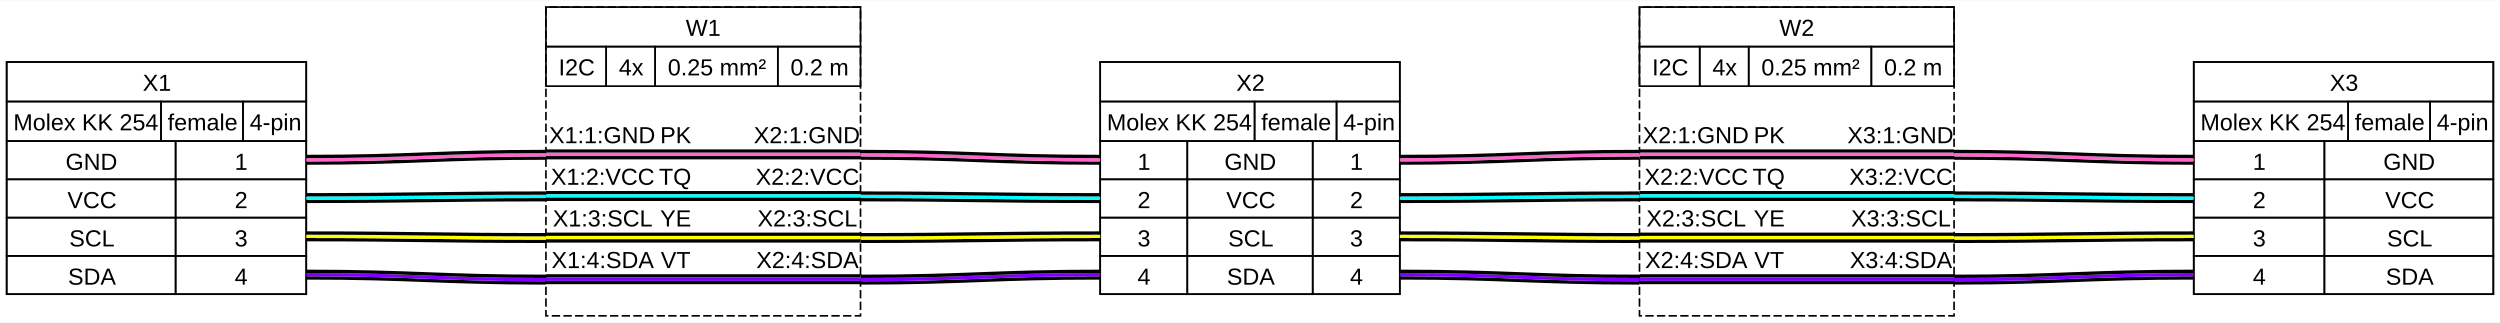
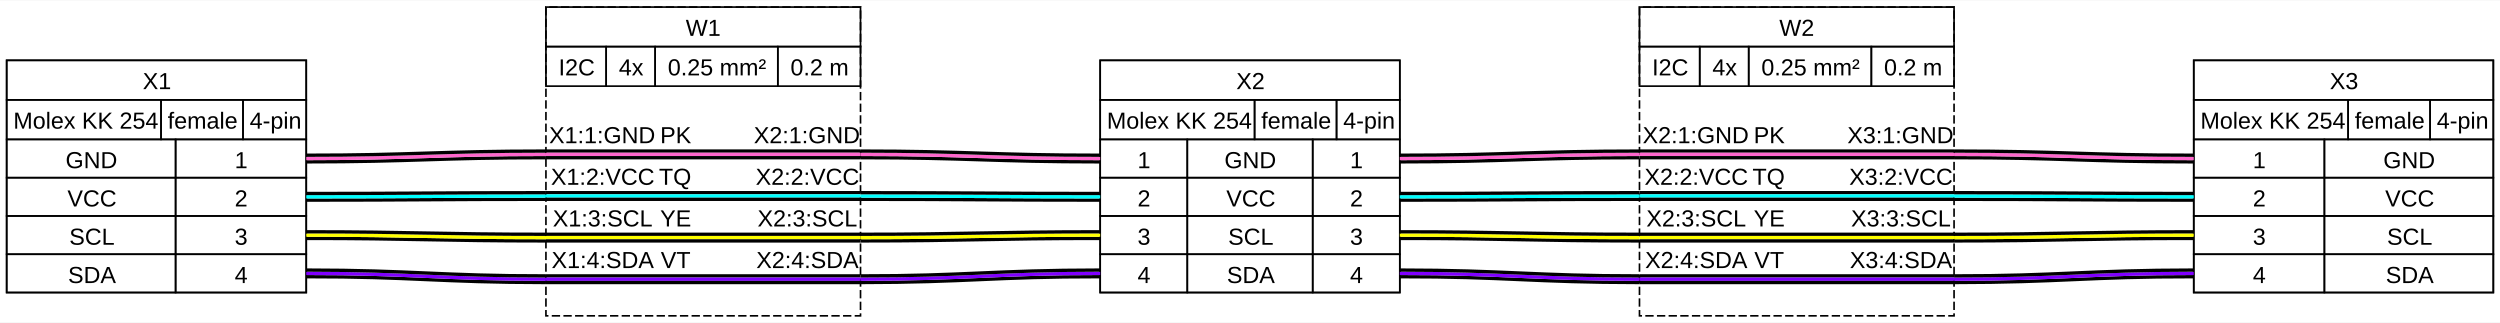
<svg xmlns="http://www.w3.org/2000/svg" width="1502pt" height="194pt" viewBox="0.00 0.00 1502.00 193.50">
  <g id="graph0" class="graph" transform="scale(1 1) rotate(0) translate(4 189.5)">
    <polygon fill="#ffffff" stroke="none" points="-4,4 -4,-189.5 1498,-189.5 1498,4 -4,4" />
    <g id="node1" class="node">
-       <polygon fill="#ffffff" stroke="black" points="180,-152.5 0,-152.5 0,-13 180,-13 180,-152.5" />
-       <polygon fill="none" stroke="black" points="0,-128.75 0,-152.5 180,-152.5 180,-128.75 0,-128.75" />
-       <text text-anchor="start" x="81.75" y="-135.2" font-family="arial" font-size="14.00">X1</text>
-       <polygon fill="none" stroke="black" points="0,-105 0,-128.75 92.75,-128.75 92.75,-105 0,-105" />
-       <text text-anchor="start" x="4" y="-111.45" font-family="arial" font-size="14.00">Molex KK 254</text>
-       <polygon fill="none" stroke="black" points="92.75,-105 92.75,-128.75 142,-128.75 142,-105 92.75,-105" />
-       <text text-anchor="start" x="96.75" y="-111.45" font-family="arial" font-size="14.00">female</text>
-       <polygon fill="none" stroke="black" points="142,-105 142,-128.75 180,-128.75 180,-105 142,-105" />
-       <text text-anchor="start" x="146" y="-111.45" font-family="arial" font-size="14.00">4-pin</text>
-       <polygon fill="none" stroke="black" points="0,-82 0,-105 101.5,-105 101.5,-82 0,-82" />
-       <text text-anchor="start" x="35.38" y="-87.7" font-family="arial" font-size="14.00">GND</text>
-       <polygon fill="none" stroke="black" points="101.5,-82 101.5,-105 180,-105 180,-82 101.5,-82" />
-       <text text-anchor="start" x="137" y="-87.7" font-family="arial" font-size="14.00">1</text>
-       <polygon fill="none" stroke="black" points="0,-59 0,-82 101.5,-82 101.5,-59 0,-59" />
-       <text text-anchor="start" x="36.5" y="-64.7" font-family="arial" font-size="14.00">VCC</text>
-       <polygon fill="none" stroke="black" points="101.5,-59 101.5,-82 180,-82 180,-59 101.5,-59" />
-       <text text-anchor="start" x="137" y="-64.7" font-family="arial" font-size="14.00">2</text>
-       <polygon fill="none" stroke="black" points="0,-36 0,-59 101.5,-59 101.5,-36 0,-36" />
-       <text text-anchor="start" x="37.62" y="-41.7" font-family="arial" font-size="14.00">SCL</text>
-       <polygon fill="none" stroke="black" points="101.5,-36 101.5,-59 180,-59 180,-36 101.5,-36" />
-       <text text-anchor="start" x="137" y="-41.7" font-family="arial" font-size="14.00">3</text>
-       <polygon fill="none" stroke="black" points="0,-13 0,-36 101.5,-36 101.5,-13 0,-13" />
-       <text text-anchor="start" x="36.88" y="-18.7" font-family="arial" font-size="14.00">SDA</text>
-       <polygon fill="none" stroke="black" points="101.5,-13 101.5,-36 180,-36 180,-13 101.5,-13" />
-       <text text-anchor="start" x="137" y="-18.7" font-family="arial" font-size="14.00">4</text>
+       <polygon fill="#ffffff" stroke="black" points="180,-153.5 0,-153.5 0,-14 180,-14 180,-153.5" />
+       <polygon fill="none" stroke="black" points="0,-129.75 0,-153.5 180,-153.5 180,-129.75 0,-129.75" />
+       <text text-anchor="start" x="81.75" y="-136.2" font-family="arial" font-size="14.00">X1</text>
+       <polygon fill="none" stroke="black" points="0,-106 0,-129.75 92.75,-129.75 92.75,-106 0,-106" />
+       <text text-anchor="start" x="4" y="-112.45" font-family="arial" font-size="14.00">Molex KK 254</text>
+       <polygon fill="none" stroke="black" points="92.75,-106 92.75,-129.75 142,-129.75 142,-106 92.75,-106" />
+       <text text-anchor="start" x="96.75" y="-112.45" font-family="arial" font-size="14.00">female</text>
+       <polygon fill="none" stroke="black" points="142,-106 142,-129.75 180,-129.75 180,-106 142,-106" />
+       <text text-anchor="start" x="146" y="-112.45" font-family="arial" font-size="14.00">4-pin</text>
+       <polygon fill="none" stroke="black" points="0,-83 0,-106 101.5,-106 101.5,-83 0,-83" />
+       <text text-anchor="start" x="35.38" y="-88.7" font-family="arial" font-size="14.00">GND</text>
+       <polygon fill="none" stroke="black" points="101.5,-83 101.5,-106 180,-106 180,-83 101.5,-83" />
+       <text text-anchor="start" x="137" y="-88.7" font-family="arial" font-size="14.00">1</text>
+       <polygon fill="none" stroke="black" points="0,-60 0,-83 101.5,-83 101.5,-60 0,-60" />
+       <text text-anchor="start" x="36.5" y="-65.7" font-family="arial" font-size="14.00">VCC</text>
+       <polygon fill="none" stroke="black" points="101.5,-60 101.5,-83 180,-83 180,-60 101.5,-60" />
+       <text text-anchor="start" x="137" y="-65.7" font-family="arial" font-size="14.00">2</text>
+       <polygon fill="none" stroke="black" points="0,-37 0,-60 101.5,-60 101.5,-37 0,-37" />
+       <text text-anchor="start" x="37.62" y="-42.7" font-family="arial" font-size="14.00">SCL</text>
+       <polygon fill="none" stroke="black" points="101.5,-37 101.5,-60 180,-60 180,-37 101.5,-37" />
+       <text text-anchor="start" x="137" y="-42.7" font-family="arial" font-size="14.00">3</text>
+       <polygon fill="none" stroke="black" points="0,-14 0,-37 101.5,-37 101.5,-14 0,-14" />
+       <text text-anchor="start" x="36.88" y="-19.7" font-family="arial" font-size="14.00">SDA</text>
+       <polygon fill="none" stroke="black" points="101.5,-14 101.5,-37 180,-37 180,-14 101.5,-14" />
+       <text text-anchor="start" x="137" y="-19.7" font-family="arial" font-size="14.00">4</text>
    </g>
    <g id="node4" class="node">
      <polygon fill="#ffffff" stroke="black" stroke-dasharray="5,2" points="513,-185.5 324,-185.5 324,0 513,0 513,-185.5" />
      <polygon fill="none" stroke="black" points="324,-161.75 324,-185.5 513,-185.5 513,-161.75 324,-161.75" />
      <text text-anchor="start" x="408" y="-168.2" font-family="arial" font-size="14.00">W1</text>
      <polygon fill="none" stroke="black" points="324,-138 324,-161.75 360.19,-161.75 360.19,-138 324,-138" />
      <text text-anchor="start" x="331.59" y="-144.45" font-family="arial" font-size="14.00">I2C</text>
      <polygon fill="none" stroke="black" points="360.19,-138 360.19,-161.75 389.62,-161.75 389.62,-138 360.19,-138" />
      <text text-anchor="start" x="367.78" y="-144.45" font-family="arial" font-size="14.00">4x</text>
      <polygon fill="none" stroke="black" points="389.62,-138 389.62,-161.75 463.31,-161.75 463.31,-138 389.62,-138" />
      <text text-anchor="start" x="397.22" y="-144.45" font-family="arial" font-size="14.00">0.25 mm²</text>
      <polygon fill="none" stroke="black" points="463.31,-138 463.31,-161.75 513,-161.75 513,-138 463.31,-138" />
      <text text-anchor="start" x="470.91" y="-144.45" font-family="arial" font-size="14.00">0.2 m</text>
      <text text-anchor="start" x="355.12" y="-122.7" font-family="arial" font-size="14.00"> </text>
      <text text-anchor="start" x="325.88" y="-103.7" font-family="arial" font-size="14.00">X1:1:GND</text>
      <text text-anchor="start" x="392.62" y="-103.7" font-family="arial" font-size="14.00">     PK    </text>
      <text text-anchor="start" x="448.88" y="-103.7" font-family="arial" font-size="14.00">X2:1:GND</text>
      <polygon fill="#000000" stroke="none" points="324,-98 324,-100 513,-100 513,-98 324,-98" />
      <polygon fill="#ff66cc" stroke="none" points="324,-96 324,-98 513,-98 513,-96 324,-96" />
      <polygon fill="#000000" stroke="none" points="324,-94 324,-96 513,-96 513,-94 324,-94" />
      <text text-anchor="start" x="327" y="-78.7" font-family="arial" font-size="14.00">X1:2:VCC</text>
      <text text-anchor="start" x="391.88" y="-78.7" font-family="arial" font-size="14.00">     TQ    </text>
      <text text-anchor="start" x="450" y="-78.7" font-family="arial" font-size="14.00">X2:2:VCC</text>
      <polygon fill="#000000" stroke="none" points="324,-73 324,-75 513,-75 513,-73 324,-73" />
      <polygon fill="#00ffff" stroke="none" points="324,-71 324,-73 513,-73 513,-71 324,-71" />
      <polygon fill="#000000" stroke="none" points="324,-69 324,-71 513,-71 513,-69 324,-69" />
      <text text-anchor="start" x="328.12" y="-53.7" font-family="arial" font-size="14.00">X1:3:SCL</text>
      <text text-anchor="start" x="392.62" y="-53.7" font-family="arial" font-size="14.00">     YE    </text>
      <text text-anchor="start" x="451.12" y="-53.7" font-family="arial" font-size="14.00">X2:3:SCL</text>
      <polygon fill="#000000" stroke="none" points="324,-48 324,-50 513,-50 513,-48 324,-48" />
      <polygon fill="#ffff00" stroke="none" points="324,-46 324,-48 513,-48 513,-46 324,-46" />
      <polygon fill="#000000" stroke="none" points="324,-44 324,-46 513,-46 513,-44 324,-44" />
      <text text-anchor="start" x="327.38" y="-28.7" font-family="arial" font-size="14.00">X1:4:SDA</text>
      <text text-anchor="start" x="393" y="-28.7" font-family="arial" font-size="14.00">     VT    </text>
      <text text-anchor="start" x="450.38" y="-28.7" font-family="arial" font-size="14.00">X2:4:SDA</text>
      <polygon fill="#000000" stroke="none" points="324,-23 324,-25 513,-25 513,-23 324,-23" />
      <polygon fill="#8000ff" stroke="none" points="324,-21 324,-23 513,-23 513,-21 324,-21" />
      <polygon fill="#000000" stroke="none" points="324,-19 324,-21 513,-21 513,-19 324,-19" />
      <text text-anchor="start" x="355.12" y="-3.7" font-family="arial" font-size="14.00"> </text>
    </g>
    <g id="edge1" class="edge">
-       <path fill="none" stroke="#000000" stroke-width="2" d="M180,-91.75C244.38,-91.78 260.36,-94.78 324,-94.75" />
-       <path fill="none" stroke="#ff66cc" stroke-width="2" d="M180,-93.75C244.01,-93.75 259.99,-96.75 324,-96.75" />
-       <path fill="none" stroke="#000000" stroke-width="2" d="M180,-95.75C243.64,-95.72 259.62,-98.72 324,-98.75" />
+       <path fill="none" stroke="#000000" stroke-width="2" d="M180,-92.5C244.32,-92.52 260.3,-95.02 324,-95" />
+       <path fill="none" stroke="#ff66cc" stroke-width="2" d="M180,-94.5C244.01,-94.5 259.99,-97 324,-97" />
+       <path fill="none" stroke="#000000" stroke-width="2" d="M180,-96.5C243.7,-96.48 259.68,-98.98 324,-99" />
    </g>
    <g id="edge3" class="edge">
-       <path fill="none" stroke="#000000" stroke-width="2" d="M180,-68.75C244.13,-68.75 260.12,-69.75 324,-69.75" />
-       <path fill="none" stroke="#00ffff" stroke-width="2" d="M180,-70.75C244,-70.75 260,-71.75 324,-71.75" />
-       <path fill="none" stroke="#000000" stroke-width="2" d="M180,-72.75C243.88,-72.75 259.87,-73.75 324,-73.75" />
+       <path fill="none" stroke="#000000" stroke-width="2" d="M180,-69.5C244.06,-69.5 260.06,-70 324,-70" />
+       <path fill="none" stroke="#00ffff" stroke-width="2" d="M180,-71.5C244,-71.5 260,-72 324,-72" />
+       <path fill="none" stroke="#000000" stroke-width="2" d="M180,-73.5C243.94,-73.5 259.94,-74 324,-74" />
    </g>
    <g id="edge5" class="edge">
-       <path fill="none" stroke="#000000" stroke-width="2" d="M180,-45.75C243.88,-45.75 259.87,-44.75 324,-44.75" />
-       <path fill="none" stroke="#ffff00" stroke-width="2" d="M180,-47.75C244,-47.75 260,-46.75 324,-46.75" />
-       <path fill="none" stroke="#000000" stroke-width="2" d="M180,-49.75C244.13,-49.75 260.12,-48.75 324,-48.75" />
+       <path fill="none" stroke="#000000" stroke-width="2" d="M180,-46.5C243.82,-46.51 259.81,-45.01 324,-45" />
+       <path fill="none" stroke="#ffff00" stroke-width="2" d="M180,-48.5C244,-48.5 260,-47 324,-47" />
+       <path fill="none" stroke="#000000" stroke-width="2" d="M180,-50.5C244.19,-50.49 260.18,-48.99 324,-49" />
    </g>
    <g id="edge7" class="edge">
-       <path fill="none" stroke="#000000" stroke-width="2" d="M180,-22.75C243.64,-22.78 259.62,-19.78 324,-19.75" />
-       <path fill="none" stroke="#8000ff" stroke-width="2" d="M180,-24.75C244.01,-24.75 259.99,-21.75 324,-21.75" />
-       <path fill="none" stroke="#000000" stroke-width="2" d="M180,-26.75C244.38,-26.72 260.36,-23.72 324,-23.75" />
+       <path fill="none" stroke="#000000" stroke-width="2" d="M180,-23.5C243.59,-23.55 259.55,-20.05 324,-20" />
+       <path fill="none" stroke="#8000ff" stroke-width="2" d="M180,-25.5C244.02,-25.5 259.98,-22 324,-22" />
+       <path fill="none" stroke="#000000" stroke-width="2" d="M180,-27.5C244.45,-27.45 260.41,-23.95 324,-24" />
    </g>
    <g id="node2" class="node">
-       <polygon fill="#ffffff" stroke="black" points="837,-152.5 657,-152.5 657,-13 837,-13 837,-152.5" />
-       <polygon fill="none" stroke="black" points="657,-128.75 657,-152.5 837,-152.5 837,-128.75 657,-128.75" />
-       <text text-anchor="start" x="738.75" y="-135.2" font-family="arial" font-size="14.00">X2</text>
-       <polygon fill="none" stroke="black" points="657,-105 657,-128.75 749.75,-128.75 749.75,-105 657,-105" />
-       <text text-anchor="start" x="661" y="-111.45" font-family="arial" font-size="14.00">Molex KK 254</text>
-       <polygon fill="none" stroke="black" points="749.75,-105 749.75,-128.75 799,-128.75 799,-105 749.75,-105" />
-       <text text-anchor="start" x="753.75" y="-111.45" font-family="arial" font-size="14.00">female</text>
-       <polygon fill="none" stroke="black" points="799,-105 799,-128.75 837,-128.75 837,-105 799,-105" />
-       <text text-anchor="start" x="803" y="-111.45" font-family="arial" font-size="14.00">4-pin</text>
-       <polygon fill="none" stroke="black" points="657,-82 657,-105 709.33,-105 709.33,-82 657,-82" />
-       <text text-anchor="start" x="679.42" y="-87.7" font-family="arial" font-size="14.00">1</text>
-       <polygon fill="none" stroke="black" points="709.33,-82 709.33,-105 784.67,-105 784.67,-82 709.33,-82" />
-       <text text-anchor="start" x="731.62" y="-87.7" font-family="arial" font-size="14.00">GND</text>
-       <polygon fill="none" stroke="black" points="784.67,-82 784.67,-105 837,-105 837,-82 784.67,-82" />
-       <text text-anchor="start" x="807.08" y="-87.7" font-family="arial" font-size="14.00">1</text>
-       <polygon fill="none" stroke="black" points="657,-59 657,-82 709.33,-82 709.33,-59 657,-59" />
-       <text text-anchor="start" x="679.42" y="-64.7" font-family="arial" font-size="14.00">2</text>
-       <polygon fill="none" stroke="black" points="709.33,-59 709.33,-82 784.67,-82 784.67,-59 709.33,-59" />
-       <text text-anchor="start" x="732.75" y="-64.7" font-family="arial" font-size="14.00">VCC</text>
-       <polygon fill="none" stroke="black" points="784.67,-59 784.67,-82 837,-82 837,-59 784.67,-59" />
-       <text text-anchor="start" x="807.08" y="-64.7" font-family="arial" font-size="14.00">2</text>
-       <polygon fill="none" stroke="black" points="657,-36 657,-59 709.33,-59 709.33,-36 657,-36" />
-       <text text-anchor="start" x="679.42" y="-41.7" font-family="arial" font-size="14.00">3</text>
-       <polygon fill="none" stroke="black" points="709.33,-36 709.33,-59 784.67,-59 784.67,-36 709.33,-36" />
-       <text text-anchor="start" x="733.88" y="-41.7" font-family="arial" font-size="14.00">SCL</text>
-       <polygon fill="none" stroke="black" points="784.67,-36 784.67,-59 837,-59 837,-36 784.67,-36" />
-       <text text-anchor="start" x="807.08" y="-41.7" font-family="arial" font-size="14.00">3</text>
-       <polygon fill="none" stroke="black" points="657,-13 657,-36 709.33,-36 709.33,-13 657,-13" />
-       <text text-anchor="start" x="679.42" y="-18.7" font-family="arial" font-size="14.00">4</text>
-       <polygon fill="none" stroke="black" points="709.33,-13 709.33,-36 784.67,-36 784.67,-13 709.33,-13" />
-       <text text-anchor="start" x="733.12" y="-18.7" font-family="arial" font-size="14.00">SDA</text>
-       <polygon fill="none" stroke="black" points="784.67,-13 784.67,-36 837,-36 837,-13 784.67,-13" />
-       <text text-anchor="start" x="807.08" y="-18.7" font-family="arial" font-size="14.00">4</text>
+       <polygon fill="#ffffff" stroke="black" points="837,-153.5 657,-153.5 657,-14 837,-14 837,-153.5" />
+       <polygon fill="none" stroke="black" points="657,-129.75 657,-153.5 837,-153.5 837,-129.75 657,-129.75" />
+       <text text-anchor="start" x="738.75" y="-136.2" font-family="arial" font-size="14.00">X2</text>
+       <polygon fill="none" stroke="black" points="657,-106 657,-129.75 749.75,-129.75 749.75,-106 657,-106" />
+       <text text-anchor="start" x="661" y="-112.45" font-family="arial" font-size="14.00">Molex KK 254</text>
+       <polygon fill="none" stroke="black" points="749.75,-106 749.75,-129.75 799,-129.75 799,-106 749.75,-106" />
+       <text text-anchor="start" x="753.75" y="-112.45" font-family="arial" font-size="14.00">female</text>
+       <polygon fill="none" stroke="black" points="799,-106 799,-129.75 837,-129.75 837,-106 799,-106" />
+       <text text-anchor="start" x="803" y="-112.45" font-family="arial" font-size="14.00">4-pin</text>
+       <polygon fill="none" stroke="black" points="657,-83 657,-106 709.33,-106 709.33,-83 657,-83" />
+       <text text-anchor="start" x="679.42" y="-88.7" font-family="arial" font-size="14.00">1</text>
+       <polygon fill="none" stroke="black" points="709.33,-83 709.33,-106 784.67,-106 784.67,-83 709.33,-83" />
+       <text text-anchor="start" x="731.62" y="-88.7" font-family="arial" font-size="14.00">GND</text>
+       <polygon fill="none" stroke="black" points="784.67,-83 784.67,-106 837,-106 837,-83 784.67,-83" />
+       <text text-anchor="start" x="807.08" y="-88.7" font-family="arial" font-size="14.00">1</text>
+       <polygon fill="none" stroke="black" points="657,-60 657,-83 709.33,-83 709.33,-60 657,-60" />
+       <text text-anchor="start" x="679.42" y="-65.7" font-family="arial" font-size="14.00">2</text>
+       <polygon fill="none" stroke="black" points="709.33,-60 709.33,-83 784.67,-83 784.67,-60 709.33,-60" />
+       <text text-anchor="start" x="732.75" y="-65.7" font-family="arial" font-size="14.00">VCC</text>
+       <polygon fill="none" stroke="black" points="784.67,-60 784.67,-83 837,-83 837,-60 784.67,-60" />
+       <text text-anchor="start" x="807.08" y="-65.7" font-family="arial" font-size="14.00">2</text>
+       <polygon fill="none" stroke="black" points="657,-37 657,-60 709.33,-60 709.33,-37 657,-37" />
+       <text text-anchor="start" x="679.42" y="-42.7" font-family="arial" font-size="14.00">3</text>
+       <polygon fill="none" stroke="black" points="709.33,-37 709.33,-60 784.67,-60 784.67,-37 709.33,-37" />
+       <text text-anchor="start" x="733.88" y="-42.7" font-family="arial" font-size="14.00">SCL</text>
+       <polygon fill="none" stroke="black" points="784.67,-37 784.67,-60 837,-60 837,-37 784.67,-37" />
+       <text text-anchor="start" x="807.08" y="-42.7" font-family="arial" font-size="14.00">3</text>
+       <polygon fill="none" stroke="black" points="657,-14 657,-37 709.33,-37 709.33,-14 657,-14" />
+       <text text-anchor="start" x="679.42" y="-19.7" font-family="arial" font-size="14.00">4</text>
+       <polygon fill="none" stroke="black" points="709.33,-14 709.33,-37 784.67,-37 784.67,-14 709.33,-14" />
+       <text text-anchor="start" x="733.12" y="-19.7" font-family="arial" font-size="14.00">SDA</text>
+       <polygon fill="none" stroke="black" points="784.67,-14 784.67,-37 837,-37 837,-14 784.67,-14" />
+       <text text-anchor="start" x="807.08" y="-19.7" font-family="arial" font-size="14.00">4</text>
    </g>
    <g id="node5" class="node">
      <polygon fill="#ffffff" stroke="black" stroke-dasharray="5,2" points="1170,-185.5 981,-185.5 981,0 1170,0 1170,-185.5" />
      <polygon fill="none" stroke="black" points="981,-161.75 981,-185.5 1170,-185.5 1170,-161.75 981,-161.75" />
      <text text-anchor="start" x="1065" y="-168.2" font-family="arial" font-size="14.00">W2</text>
      <polygon fill="none" stroke="black" points="981,-138 981,-161.75 1017.19,-161.75 1017.19,-138 981,-138" />
      <text text-anchor="start" x="988.59" y="-144.45" font-family="arial" font-size="14.00">I2C</text>
      <polygon fill="none" stroke="black" points="1017.19,-138 1017.19,-161.75 1046.62,-161.75 1046.62,-138 1017.19,-138" />
      <text text-anchor="start" x="1024.78" y="-144.45" font-family="arial" font-size="14.00">4x</text>
      <polygon fill="none" stroke="black" points="1046.62,-138 1046.62,-161.75 1120.31,-161.75 1120.31,-138 1046.62,-138" />
      <text text-anchor="start" x="1054.22" y="-144.45" font-family="arial" font-size="14.00">0.25 mm²</text>
      <polygon fill="none" stroke="black" points="1120.31,-138 1120.31,-161.75 1170,-161.75 1170,-138 1120.31,-138" />
      <text text-anchor="start" x="1127.91" y="-144.45" font-family="arial" font-size="14.00">0.2 m</text>
      <text text-anchor="start" x="1012.12" y="-122.7" font-family="arial" font-size="14.00"> </text>
      <text text-anchor="start" x="982.88" y="-103.7" font-family="arial" font-size="14.00">X2:1:GND</text>
      <text text-anchor="start" x="1049.62" y="-103.7" font-family="arial" font-size="14.00">     PK    </text>
      <text text-anchor="start" x="1105.88" y="-103.7" font-family="arial" font-size="14.00">X3:1:GND</text>
      <polygon fill="#000000" stroke="none" points="981,-98 981,-100 1170,-100 1170,-98 981,-98" />
      <polygon fill="#ff66cc" stroke="none" points="981,-96 981,-98 1170,-98 1170,-96 981,-96" />
      <polygon fill="#000000" stroke="none" points="981,-94 981,-96 1170,-96 1170,-94 981,-94" />
      <text text-anchor="start" x="984" y="-78.7" font-family="arial" font-size="14.00">X2:2:VCC</text>
      <text text-anchor="start" x="1048.88" y="-78.7" font-family="arial" font-size="14.00">     TQ    </text>
      <text text-anchor="start" x="1107" y="-78.7" font-family="arial" font-size="14.00">X3:2:VCC</text>
      <polygon fill="#000000" stroke="none" points="981,-73 981,-75 1170,-75 1170,-73 981,-73" />
      <polygon fill="#00ffff" stroke="none" points="981,-71 981,-73 1170,-73 1170,-71 981,-71" />
      <polygon fill="#000000" stroke="none" points="981,-69 981,-71 1170,-71 1170,-69 981,-69" />
      <text text-anchor="start" x="985.12" y="-53.7" font-family="arial" font-size="14.00">X2:3:SCL</text>
      <text text-anchor="start" x="1049.62" y="-53.7" font-family="arial" font-size="14.00">     YE    </text>
      <text text-anchor="start" x="1108.12" y="-53.7" font-family="arial" font-size="14.00">X3:3:SCL</text>
      <polygon fill="#000000" stroke="none" points="981,-48 981,-50 1170,-50 1170,-48 981,-48" />
      <polygon fill="#ffff00" stroke="none" points="981,-46 981,-48 1170,-48 1170,-46 981,-46" />
      <polygon fill="#000000" stroke="none" points="981,-44 981,-46 1170,-46 1170,-44 981,-44" />
      <text text-anchor="start" x="984.38" y="-28.7" font-family="arial" font-size="14.00">X2:4:SDA</text>
      <text text-anchor="start" x="1050" y="-28.7" font-family="arial" font-size="14.00">     VT    </text>
      <text text-anchor="start" x="1107.38" y="-28.7" font-family="arial" font-size="14.00">X3:4:SDA</text>
      <polygon fill="#000000" stroke="none" points="981,-23 981,-25 1170,-25 1170,-23 981,-23" />
      <polygon fill="#8000ff" stroke="none" points="981,-21 981,-23 1170,-23 1170,-21 981,-21" />
      <polygon fill="#000000" stroke="none" points="981,-19 981,-21 1170,-21 1170,-19 981,-19" />
      <text text-anchor="start" x="1012.12" y="-3.7" font-family="arial" font-size="14.00"> </text>
    </g>
    <g id="edge9" class="edge">
-       <path fill="none" stroke="#000000" stroke-width="2" d="M837,-91.75C901.38,-91.78 917.36,-94.78 981,-94.75" />
-       <path fill="none" stroke="#ff66cc" stroke-width="2" d="M837,-93.75C901.01,-93.75 916.99,-96.75 981,-96.75" />
-       <path fill="none" stroke="#000000" stroke-width="2" d="M837,-95.75C900.64,-95.72 916.62,-98.72 981,-98.75" />
+       <path fill="none" stroke="#000000" stroke-width="2" d="M837,-92.5C901.32,-92.52 917.3,-95.02 981,-95" />
+       <path fill="none" stroke="#ff66cc" stroke-width="2" d="M837,-94.5C901.01,-94.5 916.99,-97 981,-97" />
+       <path fill="none" stroke="#000000" stroke-width="2" d="M837,-96.5C900.7,-96.48 916.68,-98.98 981,-99" />
    </g>
    <g id="edge11" class="edge">
-       <path fill="none" stroke="#000000" stroke-width="2" d="M837,-68.75C901.13,-68.75 917.12,-69.75 981,-69.75" />
-       <path fill="none" stroke="#00ffff" stroke-width="2" d="M837,-70.75C901,-70.75 917,-71.75 981,-71.75" />
-       <path fill="none" stroke="#000000" stroke-width="2" d="M837,-72.75C900.88,-72.75 916.87,-73.75 981,-73.75" />
+       <path fill="none" stroke="#000000" stroke-width="2" d="M837,-69.5C901.06,-69.5 917.06,-70 981,-70" />
+       <path fill="none" stroke="#00ffff" stroke-width="2" d="M837,-71.5C901,-71.5 917,-72 981,-72" />
+       <path fill="none" stroke="#000000" stroke-width="2" d="M837,-73.5C900.94,-73.5 916.94,-74 981,-74" />
    </g>
    <g id="edge13" class="edge">
-       <path fill="none" stroke="#000000" stroke-width="2" d="M837,-45.75C900.88,-45.75 916.87,-44.75 981,-44.75" />
-       <path fill="none" stroke="#ffff00" stroke-width="2" d="M837,-47.75C901,-47.75 917,-46.75 981,-46.75" />
-       <path fill="none" stroke="#000000" stroke-width="2" d="M837,-49.75C901.13,-49.75 917.12,-48.75 981,-48.75" />
+       <path fill="none" stroke="#000000" stroke-width="2" d="M837,-46.5C900.82,-46.51 916.81,-45.01 981,-45" />
+       <path fill="none" stroke="#ffff00" stroke-width="2" d="M837,-48.5C901,-48.5 917,-47 981,-47" />
+       <path fill="none" stroke="#000000" stroke-width="2" d="M837,-50.5C901.19,-50.49 917.18,-48.99 981,-49" />
    </g>
    <g id="edge15" class="edge">
-       <path fill="none" stroke="#000000" stroke-width="2" d="M837,-22.75C900.64,-22.78 916.62,-19.78 981,-19.75" />
-       <path fill="none" stroke="#8000ff" stroke-width="2" d="M837,-24.75C901.01,-24.75 916.99,-21.75 981,-21.75" />
-       <path fill="none" stroke="#000000" stroke-width="2" d="M837,-26.75C901.38,-26.72 917.36,-23.72 981,-23.75" />
+       <path fill="none" stroke="#000000" stroke-width="2" d="M837,-23.5C900.59,-23.55 916.55,-20.05 981,-20" />
+       <path fill="none" stroke="#8000ff" stroke-width="2" d="M837,-25.5C901.02,-25.5 916.98,-22 981,-22" />
+       <path fill="none" stroke="#000000" stroke-width="2" d="M837,-27.5C901.45,-27.45 917.41,-23.95 981,-24" />
    </g>
    <g id="node3" class="node">
-       <polygon fill="#ffffff" stroke="black" points="1494,-152.5 1314,-152.5 1314,-13 1494,-13 1494,-152.5" />
-       <polygon fill="none" stroke="black" points="1314,-128.75 1314,-152.5 1494,-152.5 1494,-128.75 1314,-128.75" />
-       <text text-anchor="start" x="1395.75" y="-135.2" font-family="arial" font-size="14.00">X3</text>
-       <polygon fill="none" stroke="black" points="1314,-105 1314,-128.75 1406.75,-128.75 1406.75,-105 1314,-105" />
-       <text text-anchor="start" x="1318" y="-111.45" font-family="arial" font-size="14.00">Molex KK 254</text>
-       <polygon fill="none" stroke="black" points="1406.75,-105 1406.75,-128.75 1456,-128.75 1456,-105 1406.75,-105" />
-       <text text-anchor="start" x="1410.75" y="-111.45" font-family="arial" font-size="14.00">female</text>
-       <polygon fill="none" stroke="black" points="1456,-105 1456,-128.75 1494,-128.75 1494,-105 1456,-105" />
-       <text text-anchor="start" x="1460" y="-111.45" font-family="arial" font-size="14.00">4-pin</text>
-       <polygon fill="none" stroke="black" points="1314,-82 1314,-105 1392.5,-105 1392.5,-82 1314,-82" />
-       <text text-anchor="start" x="1349.5" y="-87.7" font-family="arial" font-size="14.00">1</text>
-       <polygon fill="none" stroke="black" points="1392.5,-82 1392.5,-105 1494,-105 1494,-82 1392.5,-82" />
-       <text text-anchor="start" x="1427.88" y="-87.7" font-family="arial" font-size="14.00">GND</text>
-       <polygon fill="none" stroke="black" points="1314,-59 1314,-82 1392.5,-82 1392.5,-59 1314,-59" />
-       <text text-anchor="start" x="1349.5" y="-64.7" font-family="arial" font-size="14.00">2</text>
-       <polygon fill="none" stroke="black" points="1392.5,-59 1392.5,-82 1494,-82 1494,-59 1392.5,-59" />
-       <text text-anchor="start" x="1429" y="-64.7" font-family="arial" font-size="14.00">VCC</text>
-       <polygon fill="none" stroke="black" points="1314,-36 1314,-59 1392.5,-59 1392.5,-36 1314,-36" />
-       <text text-anchor="start" x="1349.5" y="-41.7" font-family="arial" font-size="14.00">3</text>
-       <polygon fill="none" stroke="black" points="1392.5,-36 1392.5,-59 1494,-59 1494,-36 1392.5,-36" />
-       <text text-anchor="start" x="1430.12" y="-41.7" font-family="arial" font-size="14.00">SCL</text>
-       <polygon fill="none" stroke="black" points="1314,-13 1314,-36 1392.5,-36 1392.5,-13 1314,-13" />
-       <text text-anchor="start" x="1349.5" y="-18.7" font-family="arial" font-size="14.00">4</text>
-       <polygon fill="none" stroke="black" points="1392.5,-13 1392.5,-36 1494,-36 1494,-13 1392.5,-13" />
-       <text text-anchor="start" x="1429.38" y="-18.7" font-family="arial" font-size="14.00">SDA</text>
+       <polygon fill="#ffffff" stroke="black" points="1494,-153.5 1314,-153.5 1314,-14 1494,-14 1494,-153.5" />
+       <polygon fill="none" stroke="black" points="1314,-129.75 1314,-153.5 1494,-153.5 1494,-129.75 1314,-129.75" />
+       <text text-anchor="start" x="1395.75" y="-136.2" font-family="arial" font-size="14.00">X3</text>
+       <polygon fill="none" stroke="black" points="1314,-106 1314,-129.75 1406.75,-129.75 1406.75,-106 1314,-106" />
+       <text text-anchor="start" x="1318" y="-112.45" font-family="arial" font-size="14.00">Molex KK 254</text>
+       <polygon fill="none" stroke="black" points="1406.75,-106 1406.75,-129.75 1456,-129.75 1456,-106 1406.75,-106" />
+       <text text-anchor="start" x="1410.75" y="-112.45" font-family="arial" font-size="14.00">female</text>
+       <polygon fill="none" stroke="black" points="1456,-106 1456,-129.75 1494,-129.75 1494,-106 1456,-106" />
+       <text text-anchor="start" x="1460" y="-112.45" font-family="arial" font-size="14.00">4-pin</text>
+       <polygon fill="none" stroke="black" points="1314,-83 1314,-106 1392.5,-106 1392.5,-83 1314,-83" />
+       <text text-anchor="start" x="1349.5" y="-88.7" font-family="arial" font-size="14.00">1</text>
+       <polygon fill="none" stroke="black" points="1392.5,-83 1392.5,-106 1494,-106 1494,-83 1392.5,-83" />
+       <text text-anchor="start" x="1427.88" y="-88.7" font-family="arial" font-size="14.00">GND</text>
+       <polygon fill="none" stroke="black" points="1314,-60 1314,-83 1392.5,-83 1392.5,-60 1314,-60" />
+       <text text-anchor="start" x="1349.5" y="-65.7" font-family="arial" font-size="14.00">2</text>
+       <polygon fill="none" stroke="black" points="1392.5,-60 1392.5,-83 1494,-83 1494,-60 1392.5,-60" />
+       <text text-anchor="start" x="1429" y="-65.7" font-family="arial" font-size="14.00">VCC</text>
+       <polygon fill="none" stroke="black" points="1314,-37 1314,-60 1392.5,-60 1392.5,-37 1314,-37" />
+       <text text-anchor="start" x="1349.5" y="-42.7" font-family="arial" font-size="14.00">3</text>
+       <polygon fill="none" stroke="black" points="1392.5,-37 1392.5,-60 1494,-60 1494,-37 1392.5,-37" />
+       <text text-anchor="start" x="1430.12" y="-42.7" font-family="arial" font-size="14.00">SCL</text>
+       <polygon fill="none" stroke="black" points="1314,-14 1314,-37 1392.5,-37 1392.5,-14 1314,-14" />
+       <text text-anchor="start" x="1349.5" y="-19.7" font-family="arial" font-size="14.00">4</text>
+       <polygon fill="none" stroke="black" points="1392.5,-14 1392.5,-37 1494,-37 1494,-14 1392.5,-14" />
+       <text text-anchor="start" x="1429.38" y="-19.7" font-family="arial" font-size="14.00">SDA</text>
    </g>
    <g id="edge2" class="edge">
-       <path fill="none" stroke="#000000" stroke-width="2" d="M513,-94.75C576.64,-94.78 592.62,-91.78 657,-91.75" />
-       <path fill="none" stroke="#ff66cc" stroke-width="2" d="M513,-96.75C577.01,-96.75 592.99,-93.75 657,-93.75" />
-       <path fill="none" stroke="#000000" stroke-width="2" d="M513,-98.75C577.38,-98.72 593.36,-95.72 657,-95.75" />
+       <path fill="none" stroke="#000000" stroke-width="2" d="M513,-95C576.7,-95.02 592.68,-92.52 657,-92.5" />
+       <path fill="none" stroke="#ff66cc" stroke-width="2" d="M513,-97C577.01,-97 592.99,-94.5 657,-94.5" />
+       <path fill="none" stroke="#000000" stroke-width="2" d="M513,-99C577.32,-98.98 593.3,-96.48 657,-96.5" />
    </g>
    <g id="edge4" class="edge">
-       <path fill="none" stroke="#000000" stroke-width="2" d="M513,-69.75C576.88,-69.75 592.87,-68.75 657,-68.75" />
-       <path fill="none" stroke="#00ffff" stroke-width="2" d="M513,-71.75C577,-71.75 593,-70.75 657,-70.75" />
-       <path fill="none" stroke="#000000" stroke-width="2" d="M513,-73.75C577.13,-73.75 593.12,-72.75 657,-72.75" />
+       <path fill="none" stroke="#000000" stroke-width="2" d="M513,-70C576.94,-70 592.94,-69.5 657,-69.5" />
+       <path fill="none" stroke="#00ffff" stroke-width="2" d="M513,-72C577,-72 593,-71.5 657,-71.5" />
+       <path fill="none" stroke="#000000" stroke-width="2" d="M513,-74C577.06,-74 593.06,-73.5 657,-73.5" />
    </g>
    <g id="edge6" class="edge">
-       <path fill="none" stroke="#000000" stroke-width="2" d="M513,-44.75C577.13,-44.75 593.12,-45.75 657,-45.75" />
-       <path fill="none" stroke="#ffff00" stroke-width="2" d="M513,-46.75C577,-46.75 593,-47.75 657,-47.75" />
-       <path fill="none" stroke="#000000" stroke-width="2" d="M513,-48.75C576.88,-48.75 592.87,-49.75 657,-49.75" />
+       <path fill="none" stroke="#000000" stroke-width="2" d="M513,-45C577.19,-45.01 593.18,-46.51 657,-46.5" />
+       <path fill="none" stroke="#ffff00" stroke-width="2" d="M513,-47C577,-47 593,-48.5 657,-48.5" />
+       <path fill="none" stroke="#000000" stroke-width="2" d="M513,-49C576.82,-48.99 592.81,-50.49 657,-50.5" />
    </g>
    <g id="edge8" class="edge">
-       <path fill="none" stroke="#000000" stroke-width="2" d="M513,-19.75C577.38,-19.78 593.36,-22.78 657,-22.75" />
-       <path fill="none" stroke="#8000ff" stroke-width="2" d="M513,-21.75C577.01,-21.75 592.99,-24.75 657,-24.75" />
-       <path fill="none" stroke="#000000" stroke-width="2" d="M513,-23.75C576.64,-23.72 592.62,-26.72 657,-26.75" />
+       <path fill="none" stroke="#000000" stroke-width="2" d="M513,-20C577.45,-20.05 593.41,-23.55 657,-23.5" />
+       <path fill="none" stroke="#8000ff" stroke-width="2" d="M513,-22C577.02,-22 592.98,-25.5 657,-25.5" />
+       <path fill="none" stroke="#000000" stroke-width="2" d="M513,-24C576.59,-23.95 592.55,-27.45 657,-27.5" />
    </g>
    <g id="edge10" class="edge">
-       <path fill="none" stroke="#000000" stroke-width="2" d="M1170,-94.75C1233.64,-94.78 1249.62,-91.78 1314,-91.75" />
-       <path fill="none" stroke="#ff66cc" stroke-width="2" d="M1170,-96.75C1234.01,-96.75 1249.99,-93.75 1314,-93.75" />
-       <path fill="none" stroke="#000000" stroke-width="2" d="M1170,-98.75C1234.38,-98.72 1250.36,-95.72 1314,-95.75" />
+       <path fill="none" stroke="#000000" stroke-width="2" d="M1170,-95C1233.7,-95.02 1249.68,-92.52 1314,-92.5" />
+       <path fill="none" stroke="#ff66cc" stroke-width="2" d="M1170,-97C1234.01,-97 1249.99,-94.5 1314,-94.5" />
+       <path fill="none" stroke="#000000" stroke-width="2" d="M1170,-99C1234.32,-98.98 1250.3,-96.48 1314,-96.5" />
    </g>
    <g id="edge12" class="edge">
-       <path fill="none" stroke="#000000" stroke-width="2" d="M1170,-69.75C1233.88,-69.75 1249.87,-68.75 1314,-68.75" />
-       <path fill="none" stroke="#00ffff" stroke-width="2" d="M1170,-71.75C1234,-71.75 1250,-70.75 1314,-70.75" />
-       <path fill="none" stroke="#000000" stroke-width="2" d="M1170,-73.75C1234.13,-73.75 1250.12,-72.75 1314,-72.75" />
+       <path fill="none" stroke="#000000" stroke-width="2" d="M1170,-70C1233.94,-70 1249.94,-69.5 1314,-69.5" />
+       <path fill="none" stroke="#00ffff" stroke-width="2" d="M1170,-72C1234,-72 1250,-71.5 1314,-71.5" />
+       <path fill="none" stroke="#000000" stroke-width="2" d="M1170,-74C1234.06,-74 1250.06,-73.5 1314,-73.5" />
    </g>
    <g id="edge14" class="edge">
-       <path fill="none" stroke="#000000" stroke-width="2" d="M1170,-44.75C1234.13,-44.75 1250.12,-45.75 1314,-45.75" />
-       <path fill="none" stroke="#ffff00" stroke-width="2" d="M1170,-46.75C1234,-46.75 1250,-47.75 1314,-47.75" />
-       <path fill="none" stroke="#000000" stroke-width="2" d="M1170,-48.75C1233.88,-48.75 1249.87,-49.75 1314,-49.75" />
+       <path fill="none" stroke="#000000" stroke-width="2" d="M1170,-45C1234.19,-45.01 1250.18,-46.51 1314,-46.5" />
+       <path fill="none" stroke="#ffff00" stroke-width="2" d="M1170,-47C1234,-47 1250,-48.5 1314,-48.5" />
+       <path fill="none" stroke="#000000" stroke-width="2" d="M1170,-49C1233.82,-48.99 1249.81,-50.49 1314,-50.5" />
    </g>
    <g id="edge16" class="edge">
-       <path fill="none" stroke="#000000" stroke-width="2" d="M1170,-19.75C1234.38,-19.78 1250.36,-22.78 1314,-22.75" />
-       <path fill="none" stroke="#8000ff" stroke-width="2" d="M1170,-21.75C1234.01,-21.75 1249.99,-24.75 1314,-24.75" />
-       <path fill="none" stroke="#000000" stroke-width="2" d="M1170,-23.75C1233.64,-23.72 1249.62,-26.72 1314,-26.75" />
+       <path fill="none" stroke="#000000" stroke-width="2" d="M1170,-20C1234.45,-20.05 1250.41,-23.55 1314,-23.5" />
+       <path fill="none" stroke="#8000ff" stroke-width="2" d="M1170,-22C1234.02,-22 1249.98,-25.5 1314,-25.5" />
+       <path fill="none" stroke="#000000" stroke-width="2" d="M1170,-24C1233.59,-23.95 1249.55,-27.45 1314,-27.5" />
    </g>
  </g>
</svg>
